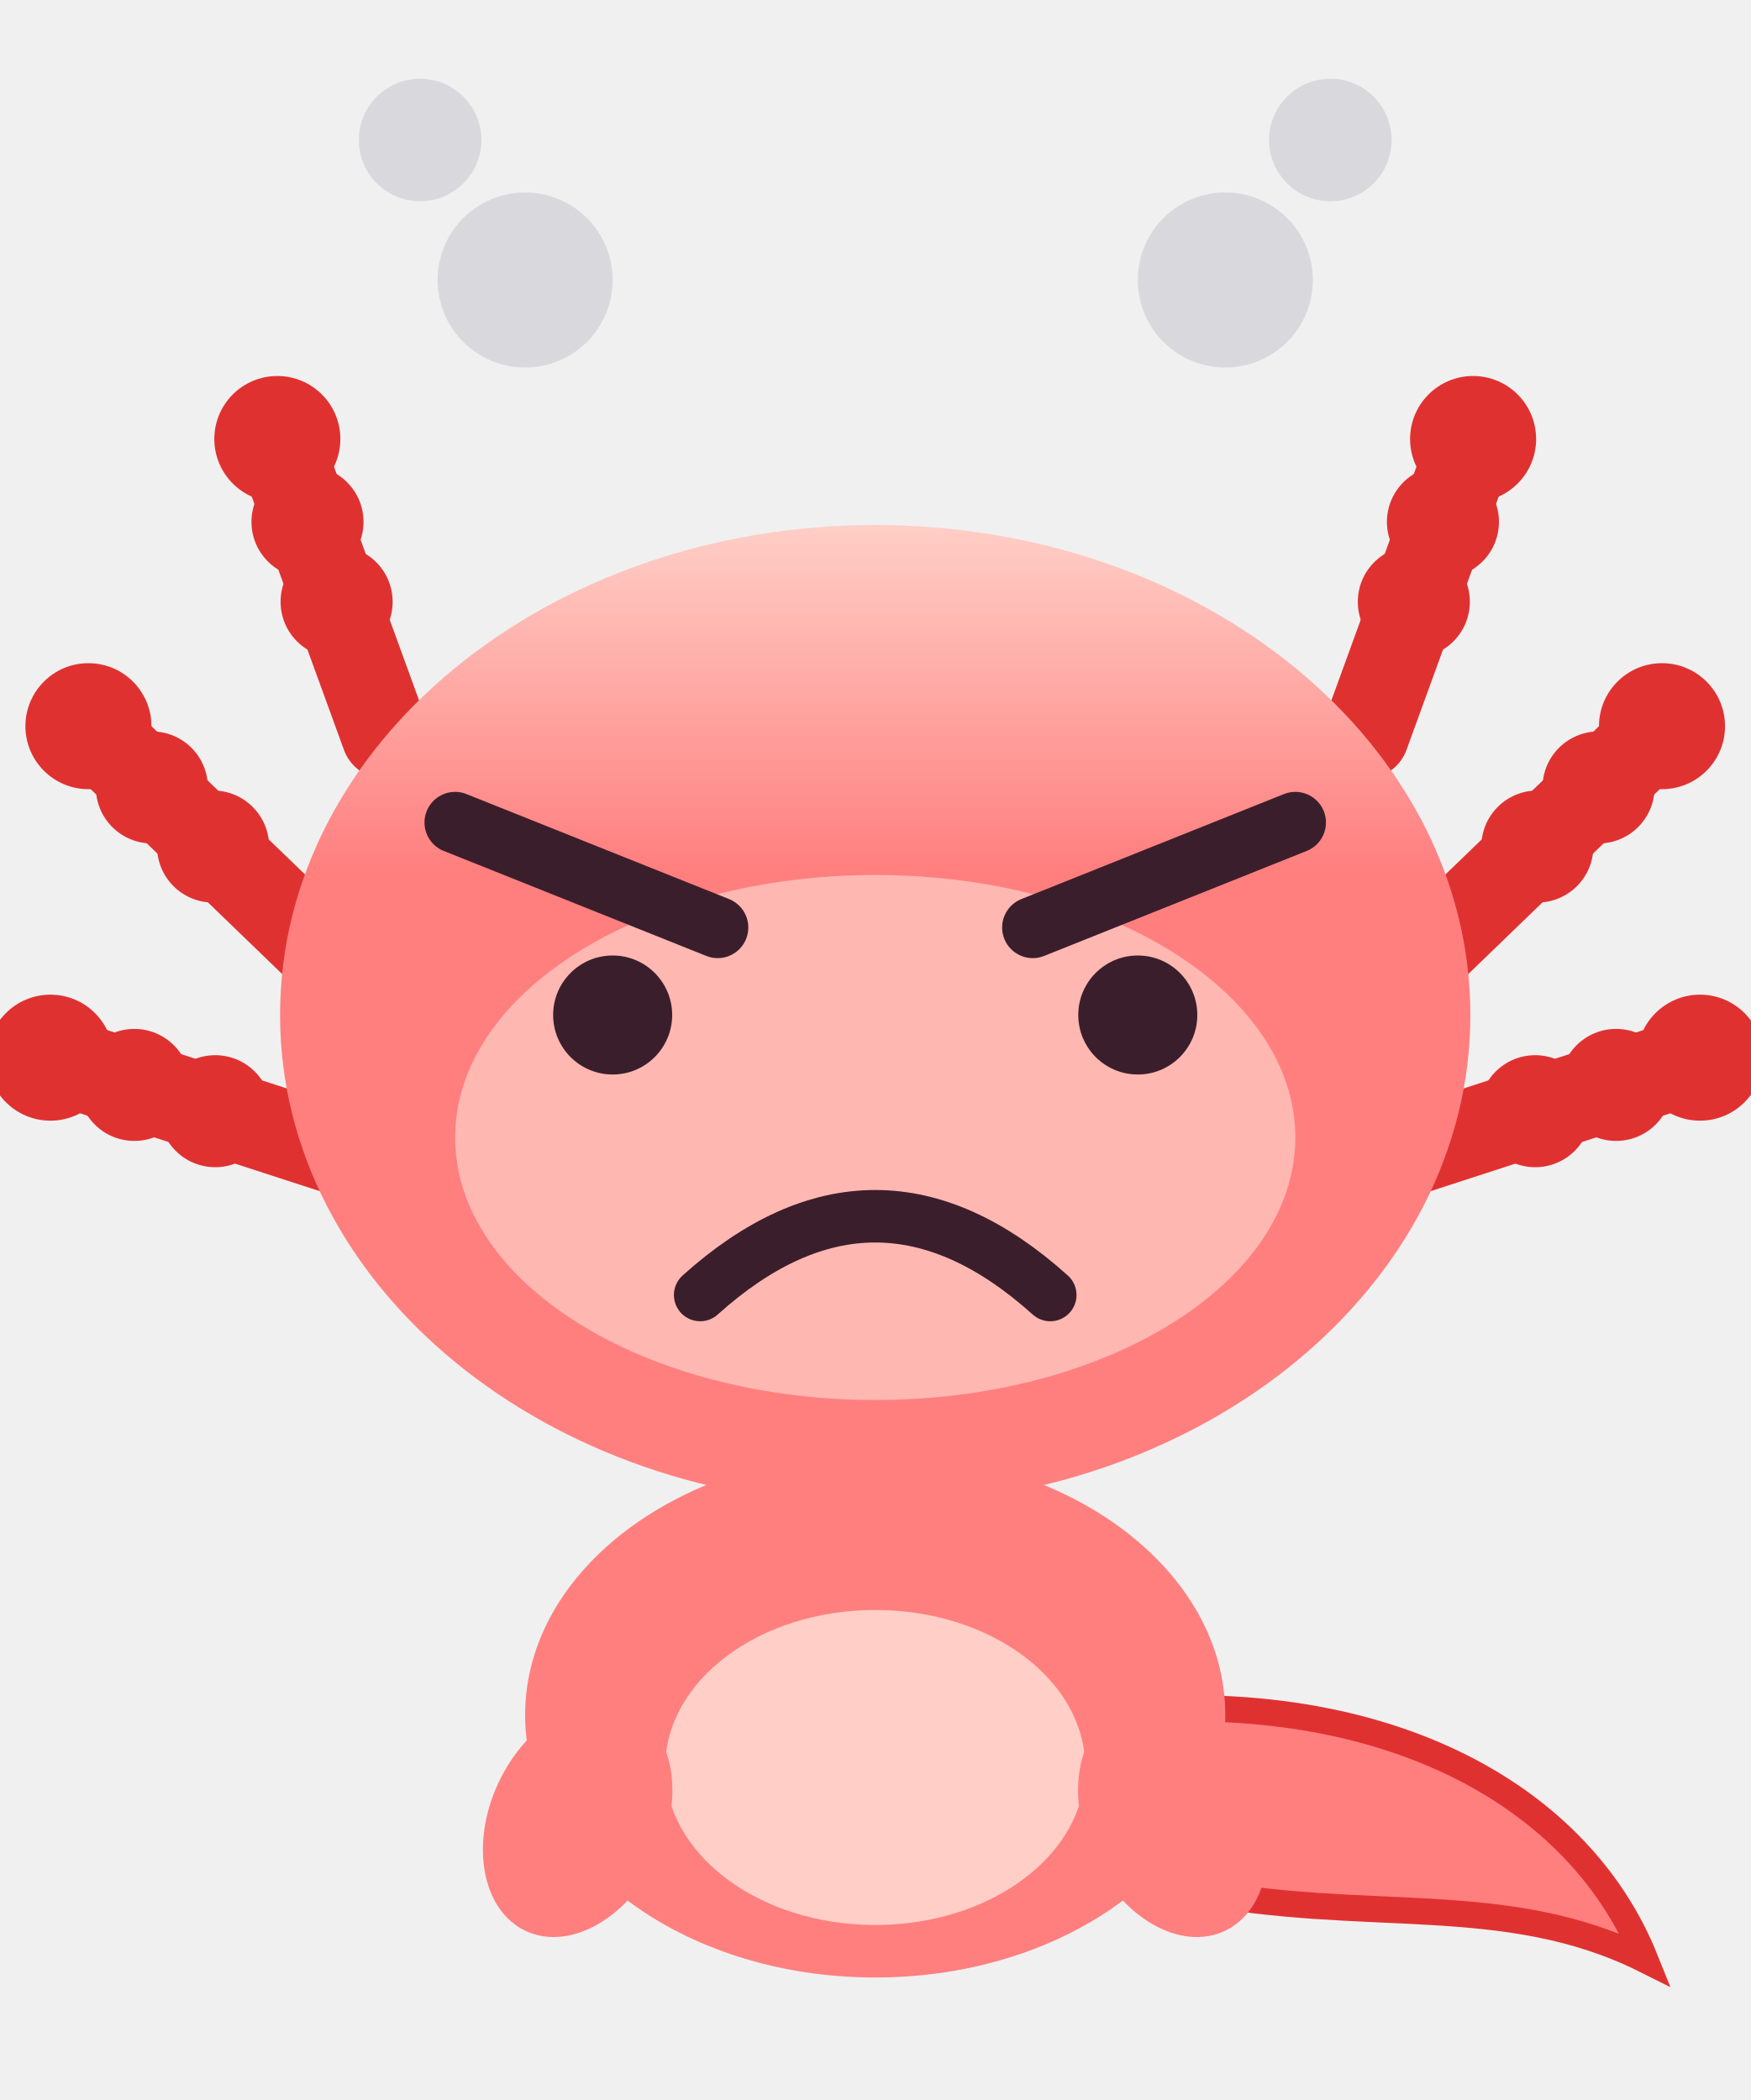
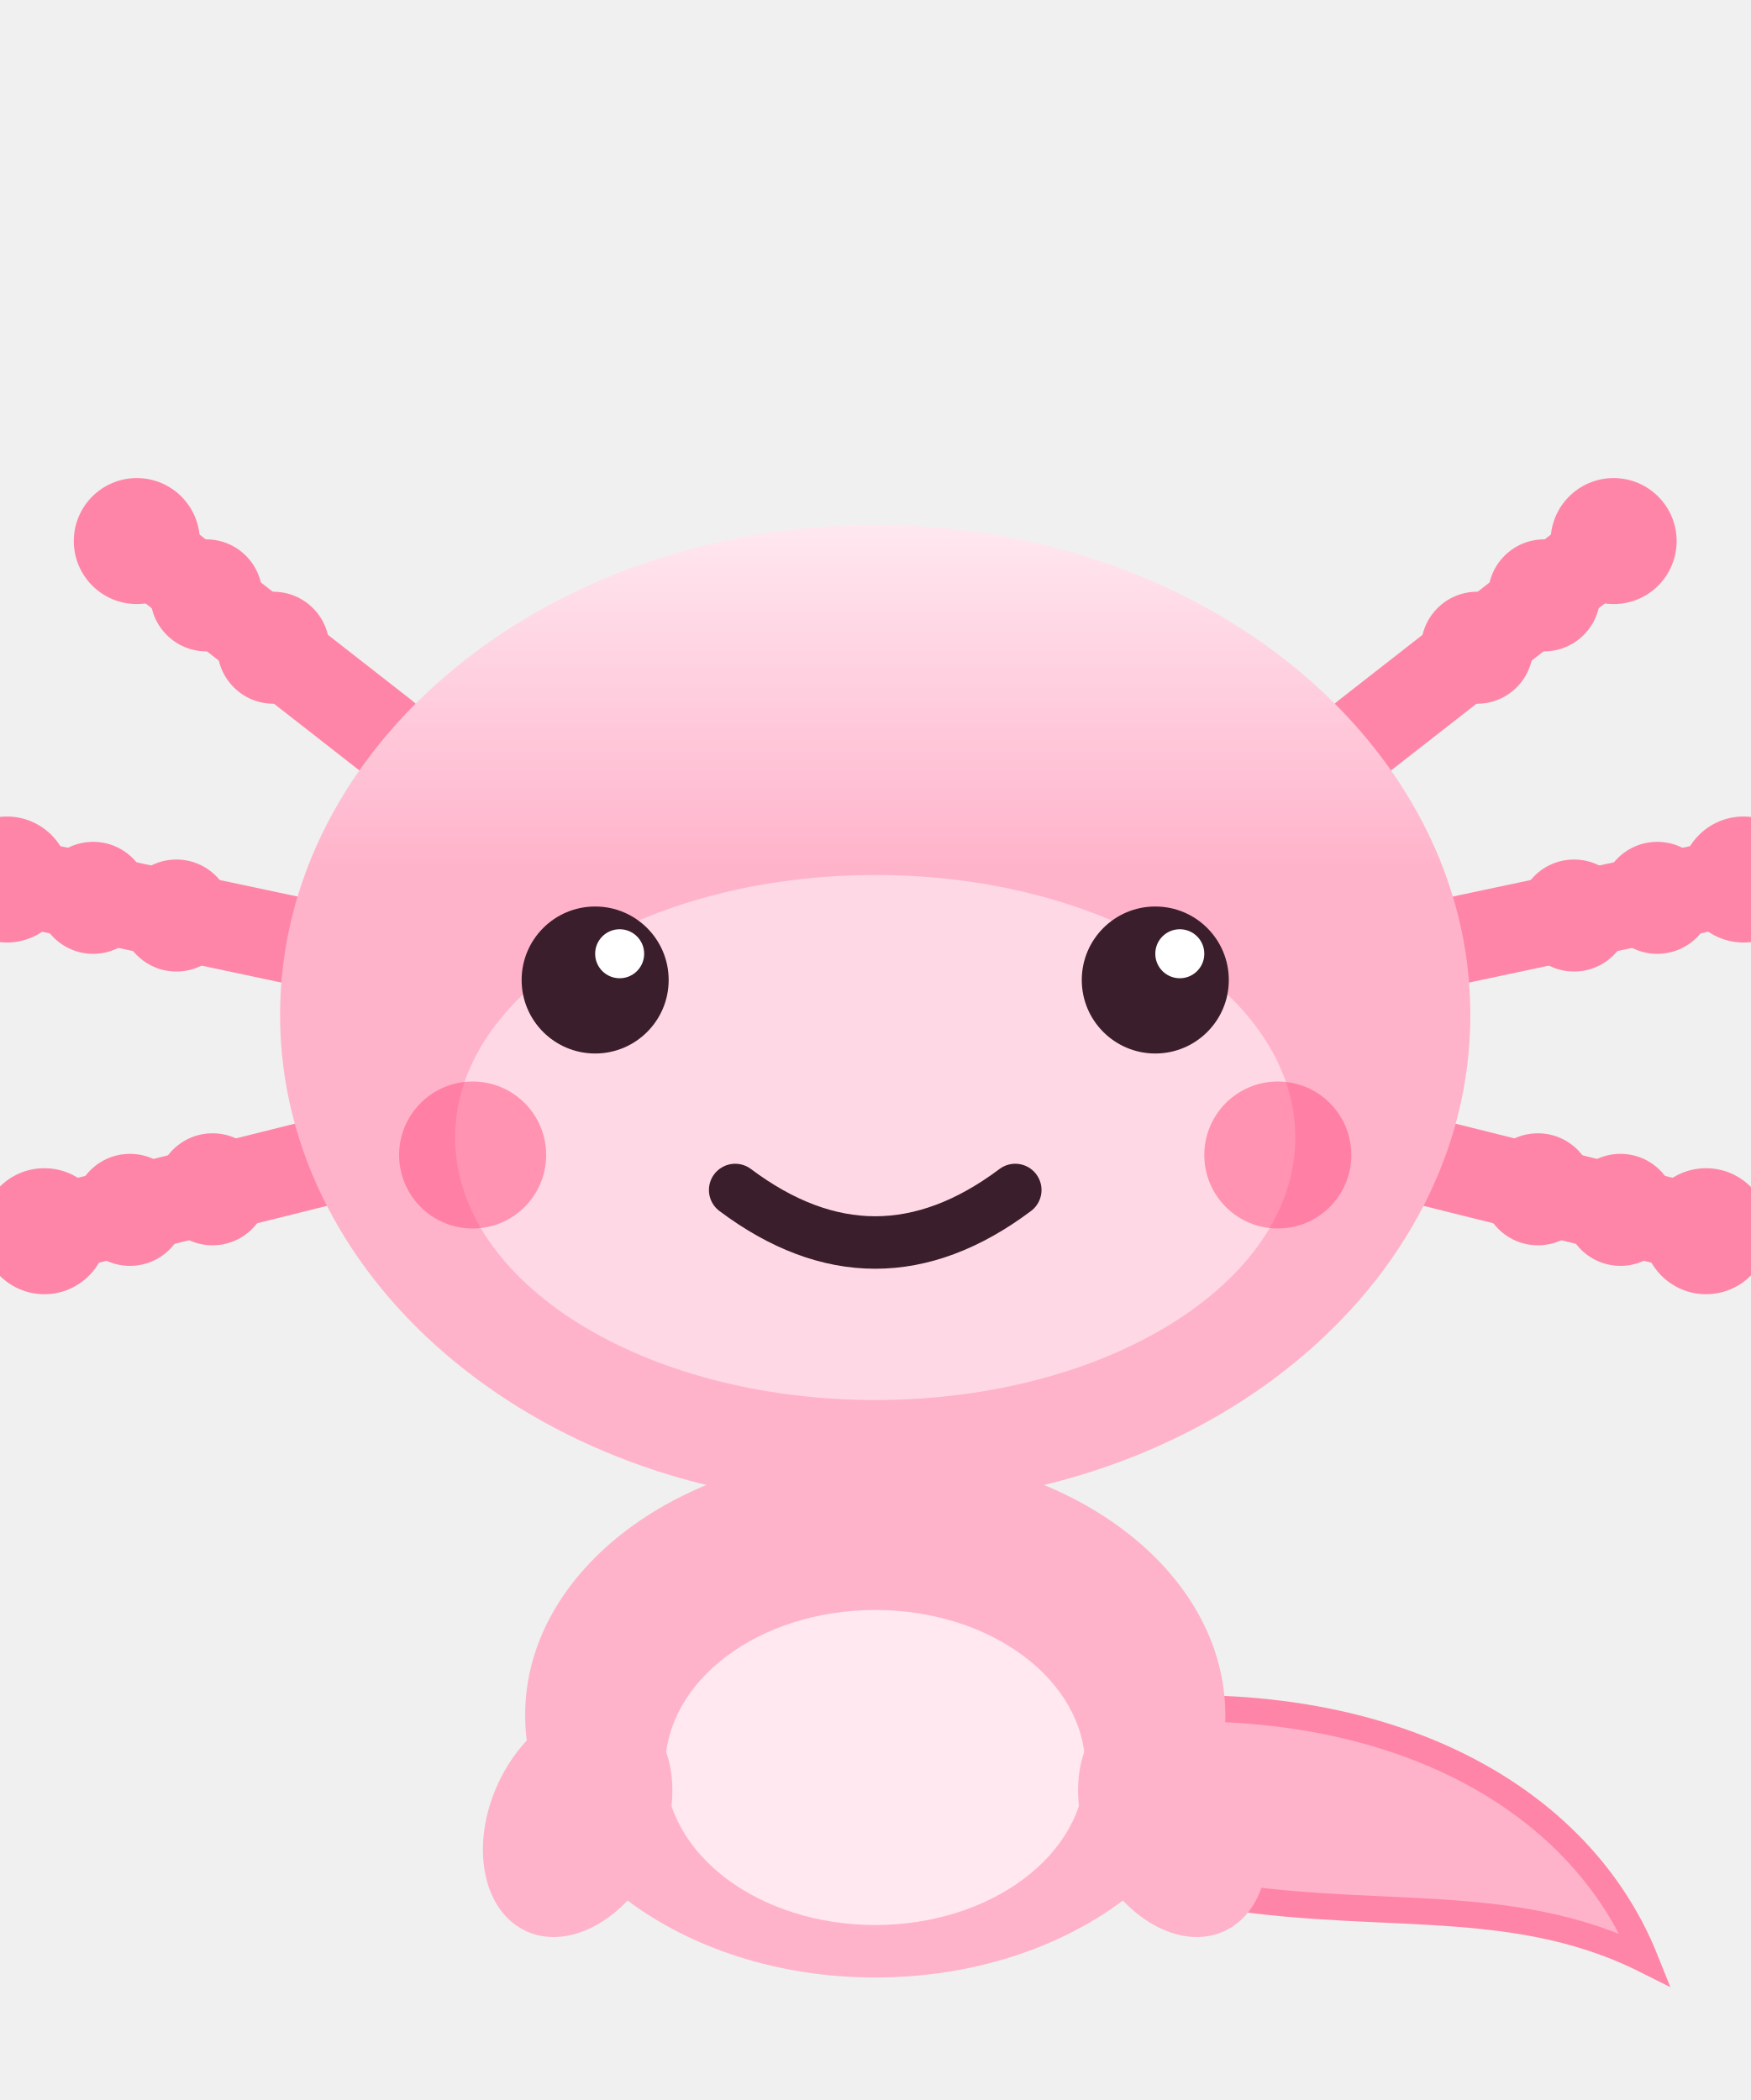
<svg xmlns="http://www.w3.org/2000/svg" width="100" height="120" viewBox="0 0 100 120">
  <defs>
    <linearGradient x1="0" y1="0" x2="0" y2="1" id="ready-bodyr0">
-       <stop offset="0" stop-color="#FFCFC7" />
-       <stop offset="0.35" stop-color="#FF7F7F" />
-       <stop offset="1" stop-color="#FF7F7F" />
+       <stop offset="0" stop-color="#FFE8F0" />
+       <stop offset="0.35" stop-color="#FFB3CB" />
+       <stop offset="1" stop-color="#FFB3CB" />
    </linearGradient>
  </defs>
-   <path d="M62 98 C78 96 90 102 94 112 C86 108 78 110 68 108 Z" fill="#FF7F7F" stroke="#E03131" stroke-width="1.5" />
-   <ellipse cx="50" cy="98" rx="20" ry="15" fill="#FF7F7F" />
-   <ellipse cx="50" cy="101" rx="12" ry="9" fill="#FFCFC7" />
-   <ellipse cx="33" cy="104" rx="5" ry="7" fill="#FF7F7F" transform="rotate(25 33 104)" />
-   <ellipse cx="67" cy="104" rx="5" ry="7" fill="#FF7F7F" transform="rotate(-25 67 104)" />
+   <path d="M62 98 C78 96 90 102 94 112 C86 108 78 110 68 108 Z" fill="#FFB3CB" stroke="#FF85A8" stroke-width="1.5" />
+   <ellipse cx="50" cy="98" rx="20" ry="15" fill="#FFB3CB" />
+   <ellipse cx="50" cy="101" rx="12" ry="9" fill="#FFE8F0" />
+   <ellipse cx="33" cy="104" rx="5" ry="7" fill="#FFB3CB" transform="rotate(25 33 104)" />
+   <ellipse cx="67" cy="104" rx="5" ry="7" fill="#FFB3CB" transform="rotate(-25 67 104)" />
  <g>
    <g>
-       <path d="M22 42 L15.844 25.086" stroke="#E03131" stroke-width="5" stroke-linecap="round" />
-       <circle cx="19.23" cy="34.388" r="3.2" fill="#E03131" />
-       <circle cx="17.567" cy="29.822" r="3.2" fill="#E03131" />
-       <circle cx="15.844" cy="25.086" r="3.6" fill="#E03131" />
+       <path d="M22 42 L7.816 30.918" stroke="#FF85A8" stroke-width="5" stroke-linecap="round" />
+       <circle cx="15.617" cy="37.013" r="3.2" fill="#FF85A8" />
+       <circle cx="11.787" cy="34.021" r="3.2" fill="#FF85A8" />
+       <circle cx="7.816" cy="30.918" r="3.6" fill="#FF85A8" />
    </g>
    <g>
-       <path d="M78 42 L84.156 25.086" stroke="#E03131" stroke-width="5" stroke-linecap="round" />
-       <circle cx="80.77" cy="34.388" r="3.2" fill="#E03131" />
-       <circle cx="82.433" cy="29.822" r="3.2" fill="#E03131" />
-       <circle cx="84.156" cy="25.086" r="3.6" fill="#E03131" />
+       <path d="M78 42 L92.184 30.918" stroke="#FF85A8" stroke-width="5" stroke-linecap="round" />
+       <circle cx="84.383" cy="37.013" r="3.2" fill="#FF85A8" />
+       <circle cx="88.213" cy="34.021" r="3.2" fill="#FF85A8" />
+       <circle cx="92.184" cy="30.918" r="3.6" fill="#FF85A8" />
    </g>
    <g>
-       <path d="M18 54 L5.052 41.496" stroke="#E03131" stroke-width="5" stroke-linecap="round" />
-       <circle cx="12.173" cy="48.373" r="3.2" fill="#E03131" />
-       <circle cx="8.677" cy="44.997" r="3.2" fill="#E03131" />
-       <circle cx="5.052" cy="41.496" r="3.6" fill="#E03131" />
+       <path d="M18 54 L0.393 50.258" stroke="#FF85A8" stroke-width="5" stroke-linecap="round" />
+       <circle cx="10.077" cy="52.316" r="3.2" fill="#FF85A8" />
+       <circle cx="5.323" cy="51.305" r="3.2" fill="#FF85A8" />
+       <circle cx="0.393" cy="50.258" r="3.6" fill="#FF85A8" />
    </g>
    <g>
-       <path d="M82 54 L94.948 41.496" stroke="#E03131" stroke-width="5" stroke-linecap="round" />
-       <circle cx="87.827" cy="48.373" r="3.2" fill="#E03131" />
-       <circle cx="91.323" cy="44.997" r="3.2" fill="#E03131" />
-       <circle cx="94.948" cy="41.496" r="3.6" fill="#E03131" />
+       <path d="M82 54 L99.607 50.258" stroke="#FF85A8" stroke-width="5" stroke-linecap="round" />
+       <circle cx="89.923" cy="52.316" r="3.2" fill="#FF85A8" />
+       <circle cx="94.677" cy="51.305" r="3.2" fill="#FF85A8" />
+       <circle cx="99.607" cy="50.258" r="3.6" fill="#FF85A8" />
    </g>
    <g>
-       <path d="M20 66 L2.881 60.438" stroke="#E03131" stroke-width="5" stroke-linecap="round" />
-       <circle cx="12.296" cy="63.497" r="3.2" fill="#E03131" />
-       <circle cx="7.674" cy="61.995" r="3.2" fill="#E03131" />
-       <circle cx="2.881" cy="60.438" r="3.6" fill="#E03131" />
+       <path d="M20 66 L2.535 70.355" stroke="#FF85A8" stroke-width="5" stroke-linecap="round" />
+       <circle cx="12.141" cy="67.96" r="3.2" fill="#FF85A8" />
+       <circle cx="7.425" cy="69.135" r="3.2" fill="#FF85A8" />
+       <circle cx="2.535" cy="70.355" r="3.6" fill="#FF85A8" />
    </g>
    <g>
-       <path d="M80 66 L97.119 60.438" stroke="#E03131" stroke-width="5" stroke-linecap="round" />
-       <circle cx="87.704" cy="63.497" r="3.2" fill="#E03131" />
-       <circle cx="92.326" cy="61.995" r="3.2" fill="#E03131" />
-       <circle cx="97.119" cy="60.438" r="3.6" fill="#E03131" />
+       <path d="M80 66 L97.465 70.355" stroke="#FF85A8" stroke-width="5" stroke-linecap="round" />
+       <circle cx="87.859" cy="67.96" r="3.2" fill="#FF85A8" />
+       <circle cx="92.575" cy="69.135" r="3.2" fill="#FF85A8" />
+       <circle cx="97.465" cy="70.355" r="3.6" fill="#FF85A8" />
    </g>
  </g>
  <ellipse cx="50" cy="58" rx="34" ry="28" fill="url(#ready-bodyr0)" />
-   <ellipse cx="50" cy="65" rx="24" ry="15" fill="#FFCFC7" opacity="0.7" />
+   <ellipse cx="50" cy="65" rx="24" ry="15" fill="#FFE8F0" opacity="0.7" />
  <g>
-     <circle cx="35" cy="58" r="3.4" fill="#3B1E2B" />
-     <circle cx="65" cy="58" r="3.4" fill="#3B1E2B" />
-     <path d="M26 47 L41 53" stroke="#3B1E2B" stroke-width="3.5" stroke-linecap="round" fill="none" />
-     <path d="M59 53 L74 47" stroke="#3B1E2B" stroke-width="3.5" stroke-linecap="round" fill="none" />
-     <path d="M40 74 Q50 65 60 74" stroke="#3B1E2B" stroke-width="3" stroke-linecap="round" fill="none" />
-     <g opacity="0.6">
-       <circle cx="30" cy="16" r="5" fill="#C9C9D1" />
-       <circle cx="24" cy="8" r="3.5" fill="#C9C9D1" />
-       <circle cx="70" cy="16" r="5" fill="#C9C9D1" />
-       <circle cx="76" cy="8" r="3.5" fill="#C9C9D1" />
+     <g>
+       <circle cx="34" cy="56" r="4.2" fill="#3B1E2B" />
+       <circle cx="66" cy="56" r="4.2" fill="#3B1E2B" />
+       <circle cx="35.4" cy="54.5" r="1.4" fill="#fff" />
+       <circle cx="67.4" cy="54.5" r="1.4" fill="#fff" />
+     </g>
+     <path d="M42 68 Q50 74 58 68" stroke="#3B1E2B" stroke-width="3" stroke-linecap="round" fill="none" />
+     <g opacity="0.5">
+       <circle cx="27" cy="66" r="4.2" fill="#FF4D7E" />
+       <circle cx="73" cy="66" r="4.2" fill="#FF4D7E" />
    </g>
  </g>
</svg>
